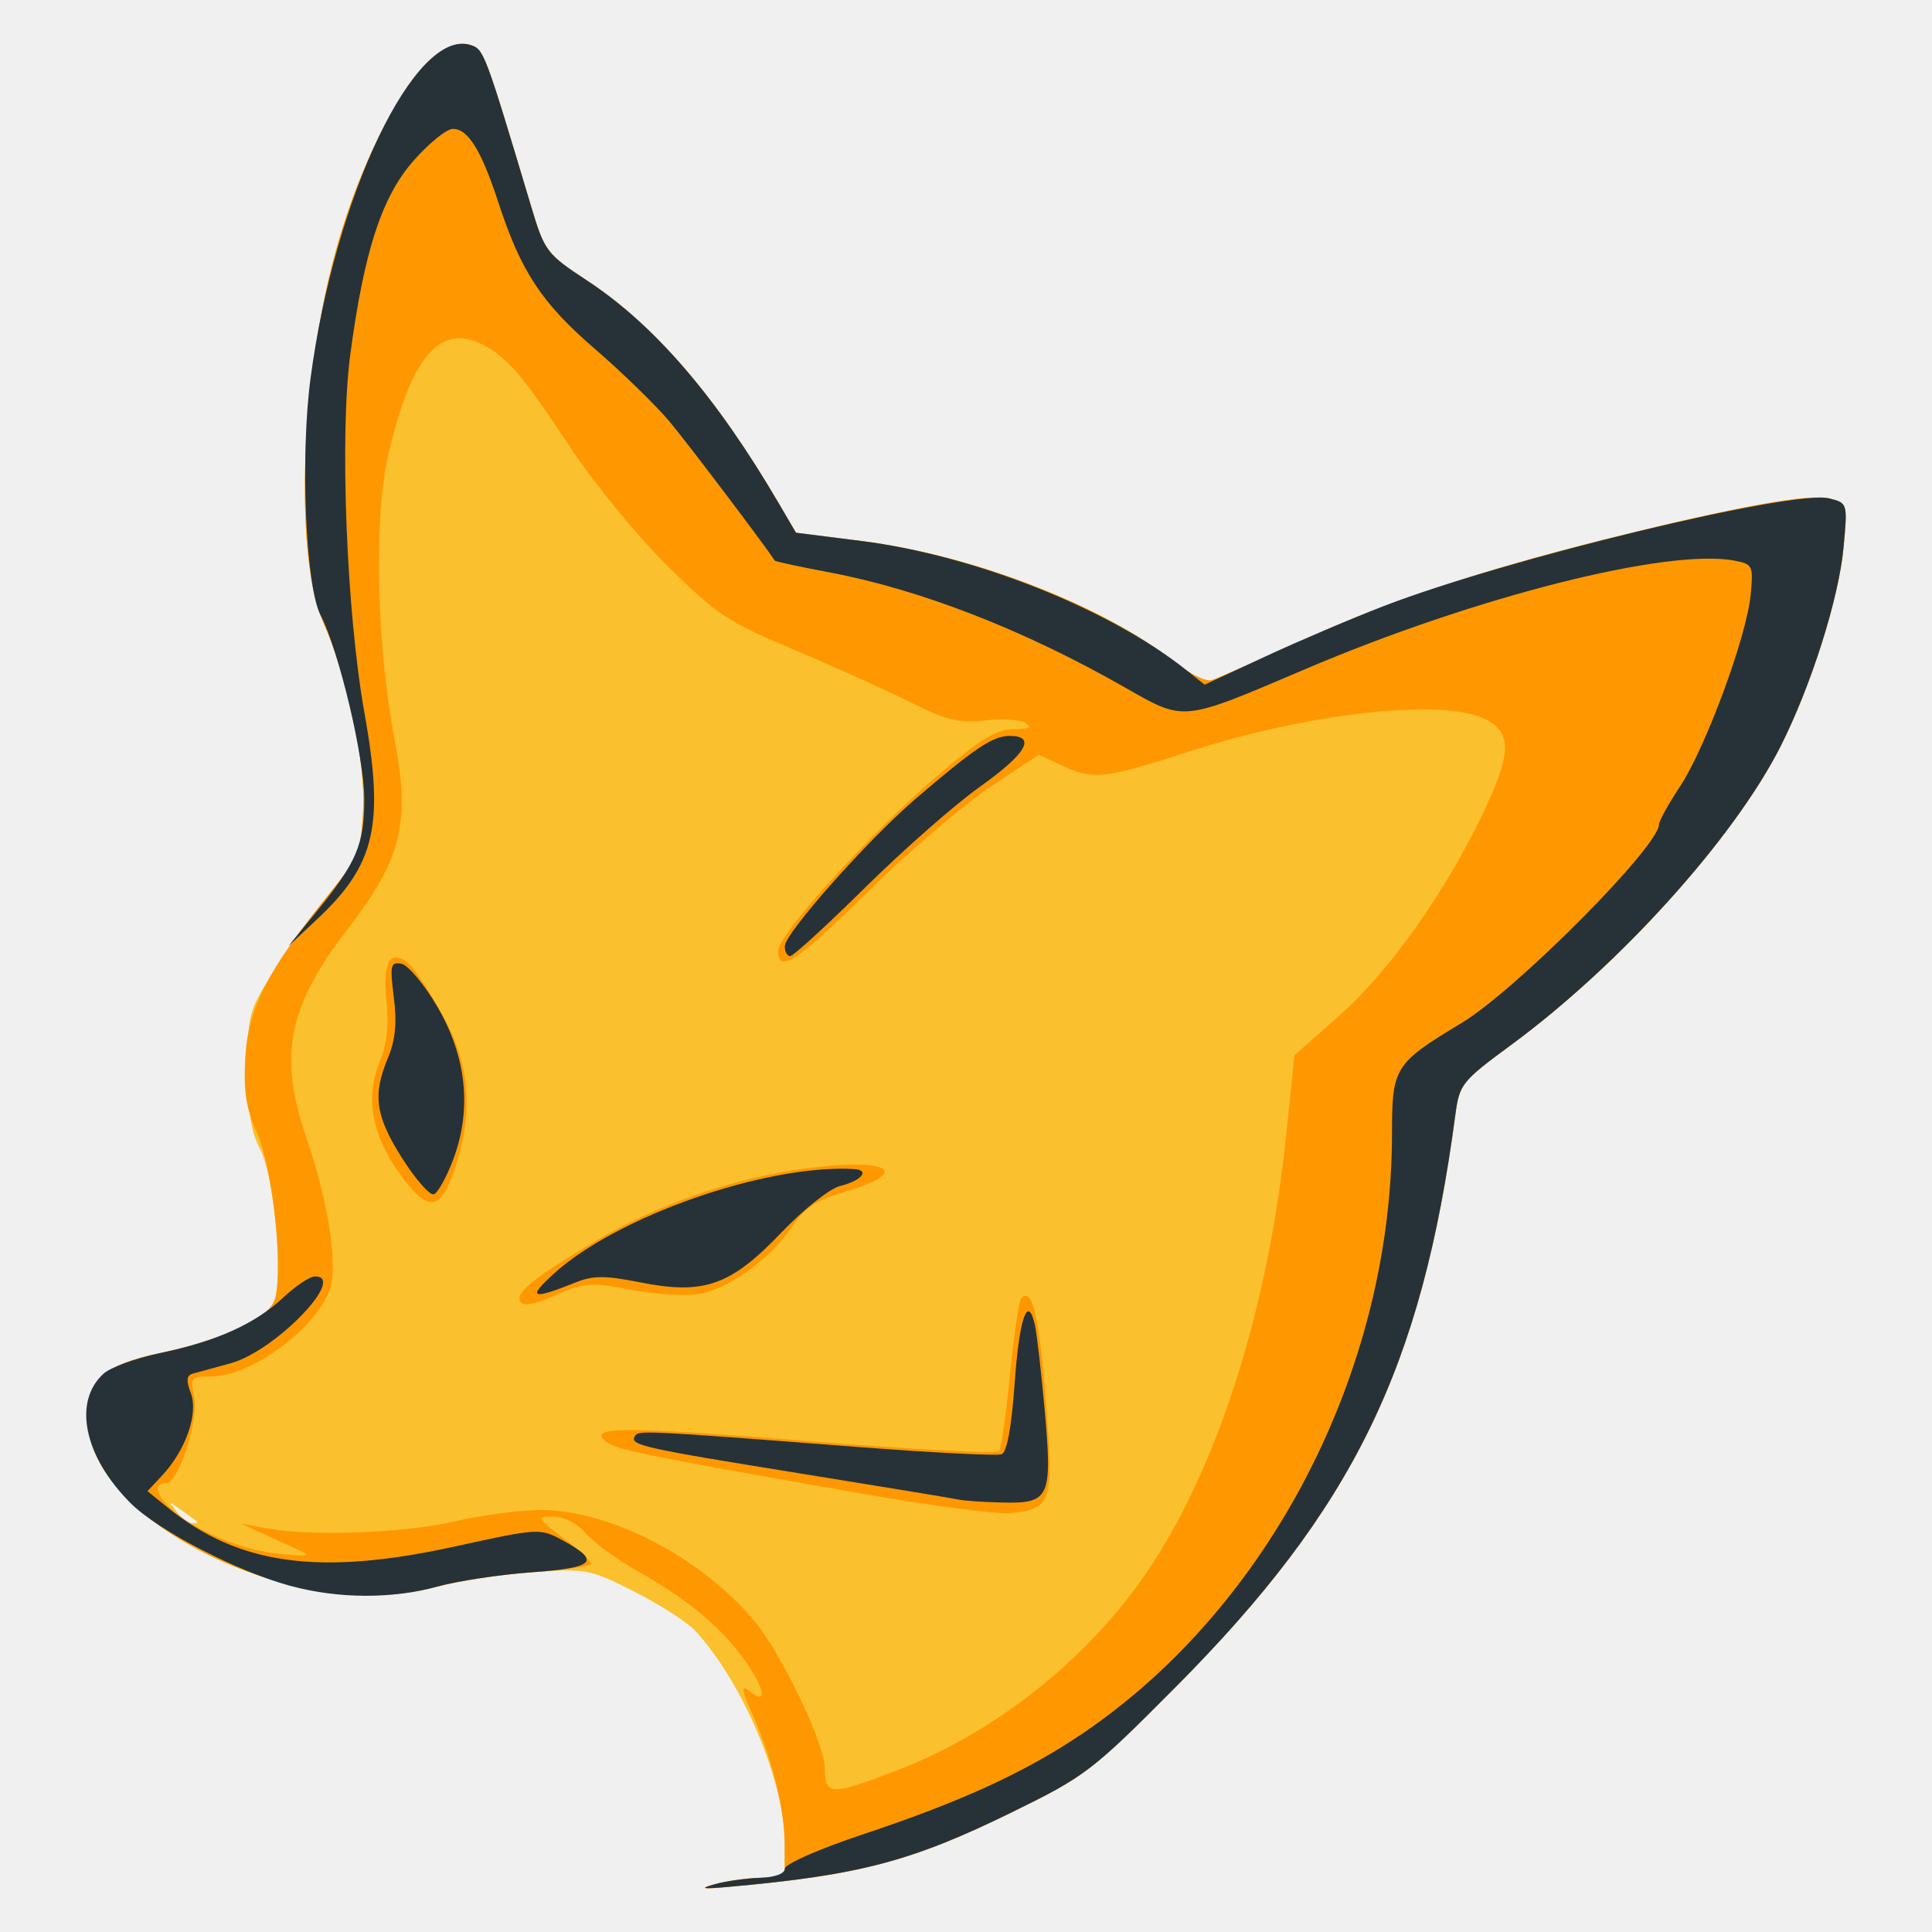
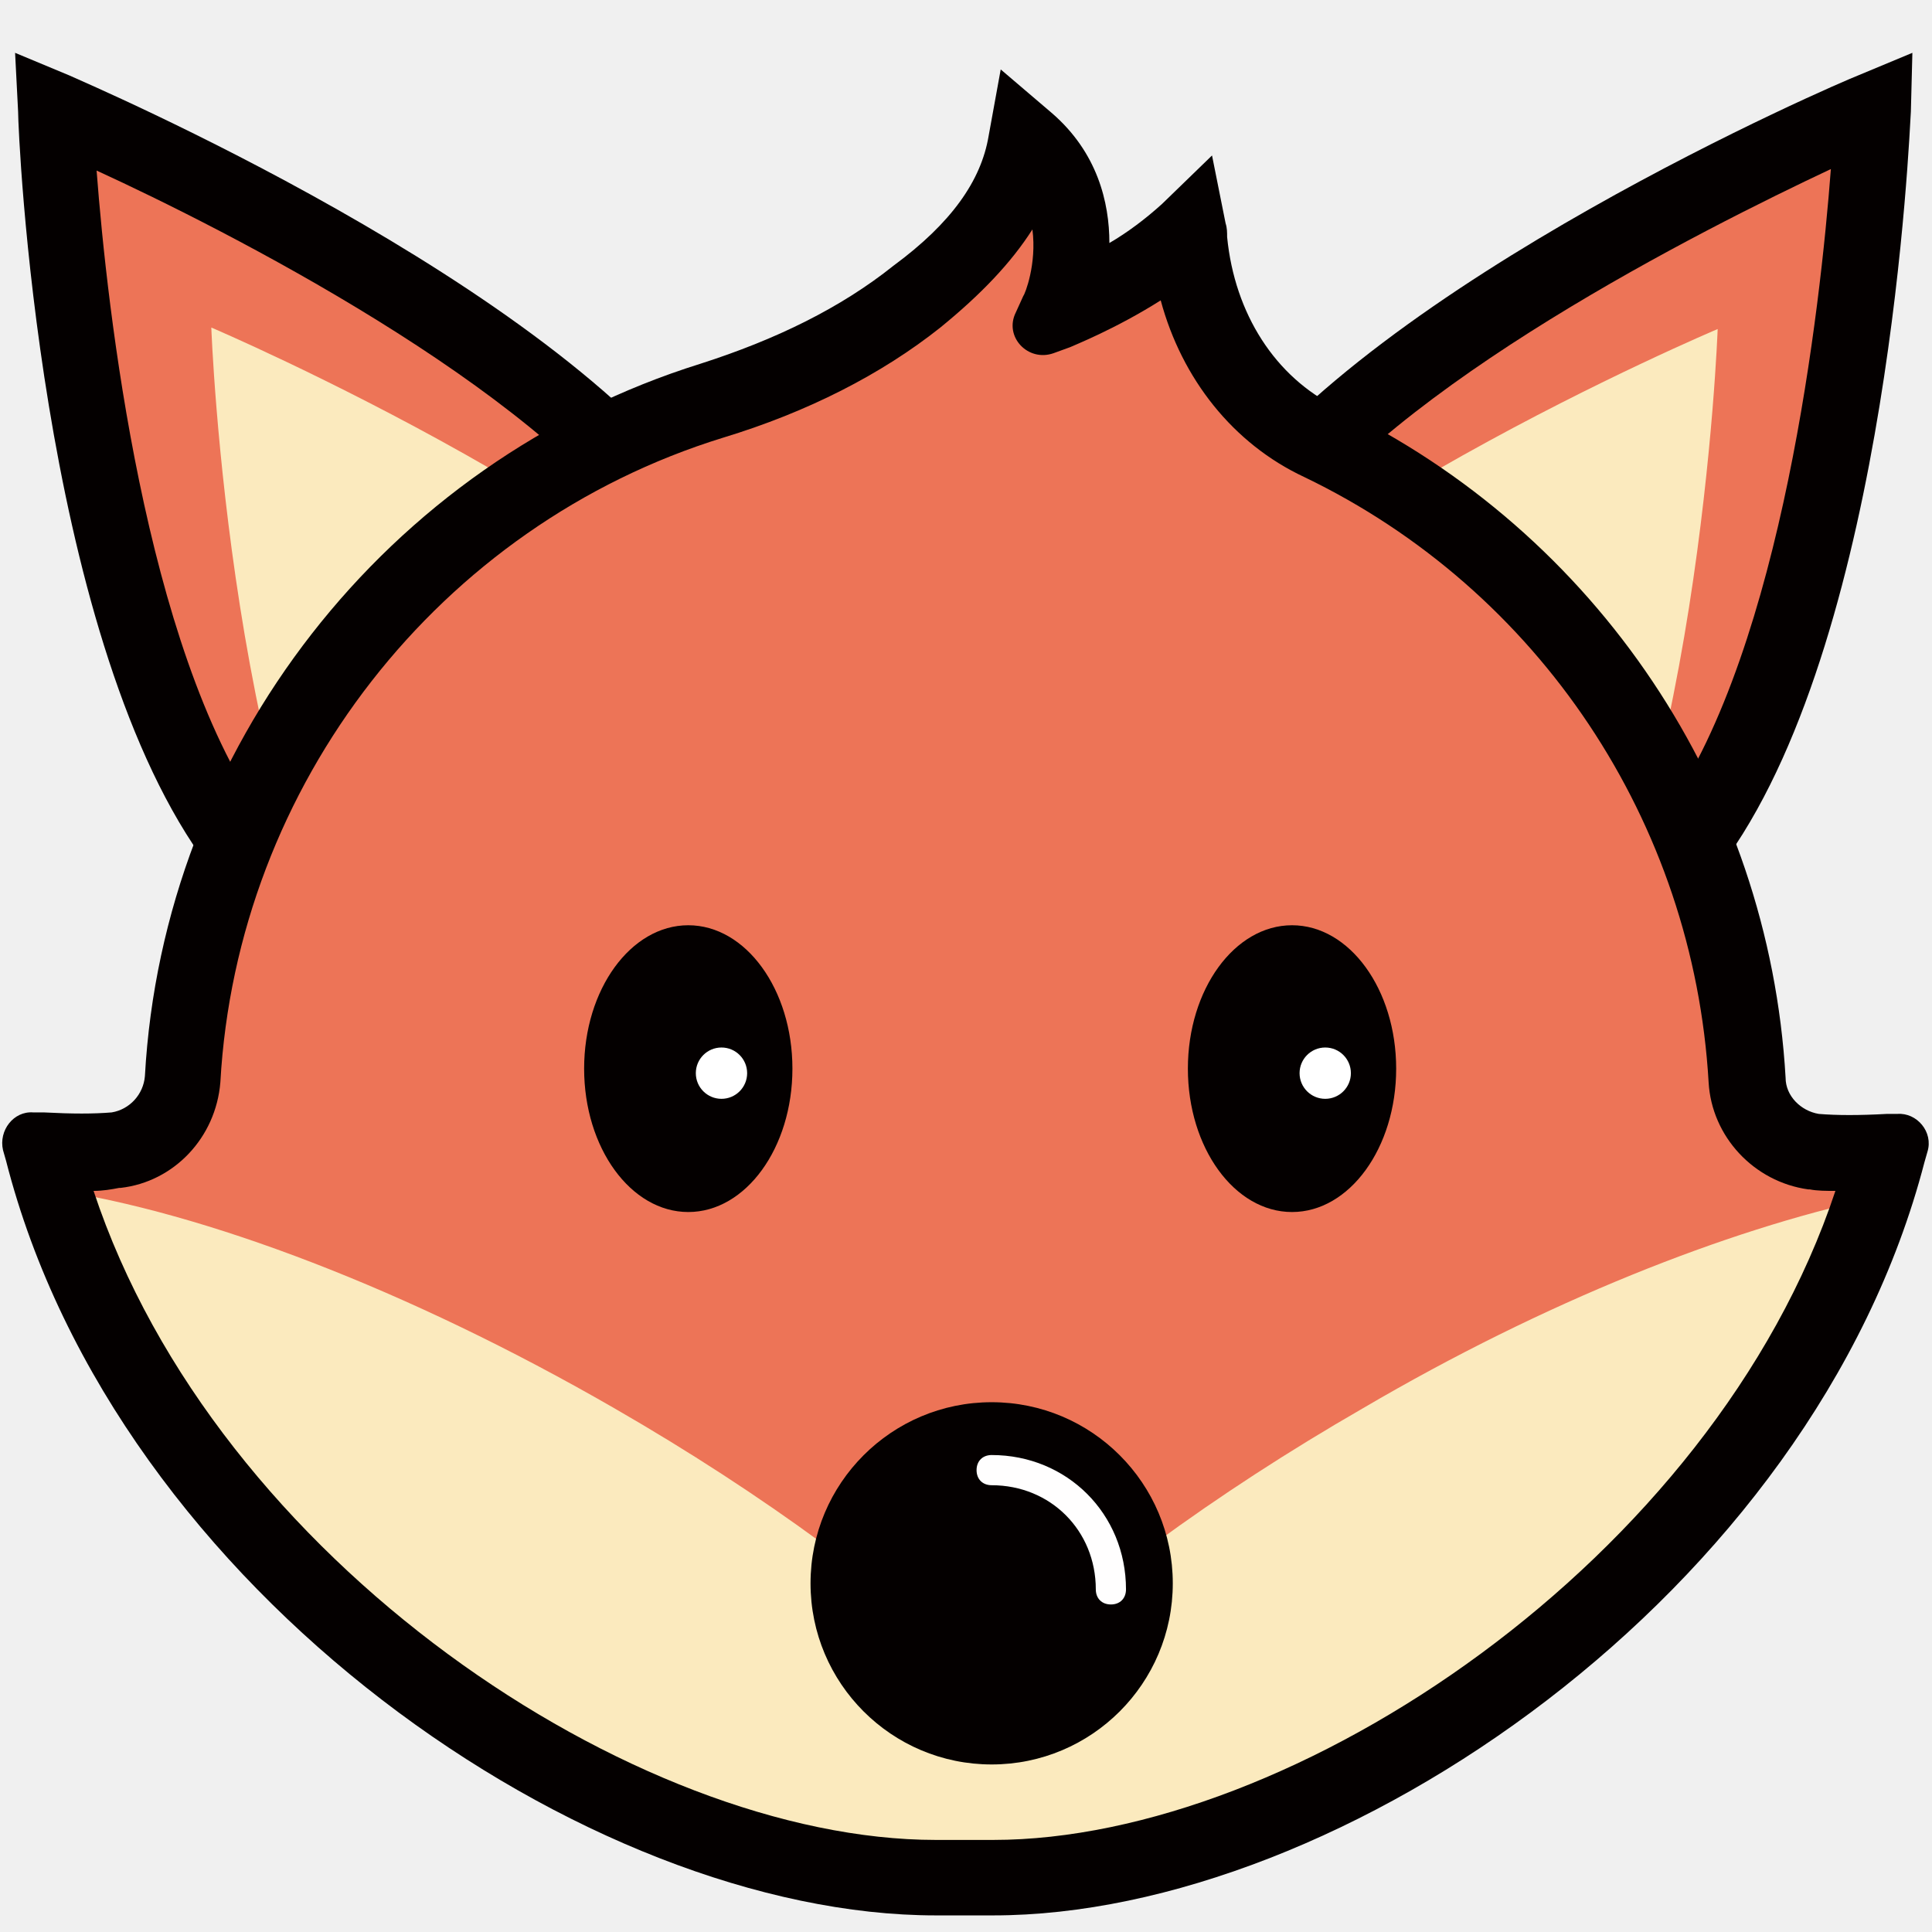
- <svg xmlns="http://www.w3.org/2000/svg" viewBox="0 0 300 300">
-   <path fill="#fbc02d" d="M110.978 292.583c1.71-.48 4.858-.93 6.994-.996l3.886-.123v-5.072c0-9.684-6.355-24.885-13.844-33.115-1.22-1.34-5.476-4.083-9.459-6.096-7.06-3.568-7.46-3.643-16.061-3.032-4.85.345-11.618 1.392-15.038 2.325-21.15 5.777-53.825-10.127-53.871-26.223-.017-5.957 2.584-8.327 11.094-10.108 10.248-2.144 17.288-5.479 18.06-8.554 1.18-4.697-.304-19.367-2.339-23.14-1.434-2.66-1.925-5.792-1.94-12.369-.018-8.404.16-9.092 3.878-15.025 2.143-3.42 6.093-8.94 8.779-12.265 4.553-5.639 4.908-6.515 5.266-12.953.414-7.455-2.387-20.66-6.188-29.184-4.29-9.62-3.664-35.68 1.334-55.392C56.631 21.138 66.772 4.993 73.058 6.99c2.083.66 2.215 1.013 9.388 24.968 2.121 7.084 2.404 7.46 8.731 11.62 10.456 6.875 20.048 18.022 29.738 34.563l2.684 4.582 10.203 1.289c17.3 2.184 37.568 10.032 48.636 18.83 2.26 1.796 4.824 3.043 5.7 2.771.875-.271 6.923-2.912 13.438-5.867 14.079-6.386 28.26-11.15 47.56-15.972 20.388-5.097 31.764-7.167 34.968-6.363 2.781.699 2.796.75 2.153 7.662-.73 7.857-5.042 21.461-9.758 30.793-7.233 14.308-25.004 34-41.889 46.417-7.607 5.594-7.995 6.08-8.621 10.787-5.233 39.421-15.87 61.176-43.496 88.956-12.947 13.02-13.966 13.797-25.405 19.401-15.592 7.64-23.663 9.762-44.04 11.572-4.036.36-4.494.268-2.072-.414zm-80.394-56.332a167 167 0 0 1-2.505-1.814c-1.917-1.406-1.965-1.384-.65.294.783.997 1.91 1.813 2.504 1.813s.888-.132.65-.293z" />
-   <path fill="#ff9800" d="M110.978 292.583c1.71-.48 4.858-.93 6.994-.996l3.886-.123-.012-4.922c-.015-5.735-1.855-13.217-5.005-20.336-1.63-3.684-1.805-4.689-.653-3.733 2.945 2.445 2.772.137-.327-4.355-3.607-5.228-8.862-9.639-16.88-14.163-3.157-1.782-6.76-4.412-8.006-5.844-1.367-1.574-3.365-2.604-5.048-2.604-2.704 0-2.657.1 1.547 3.33 2.383 1.832 4.333 3.63 4.333 3.992s-4.08.951-9.067 1.305c-4.987.353-11.864 1.407-15.284 2.34-21.15 5.777-53.825-10.127-53.871-26.223-.018-5.957 2.584-8.327 11.094-10.107 10.282-2.151 17.288-5.477 18.066-8.578 1.24-4.94-.43-20.227-2.787-25.52-1.773-3.981-2.17-6.518-1.862-11.917.432-7.593 3.474-13.514 13.02-25.34 4.553-5.639 4.91-6.514 5.267-12.953.413-7.454-2.387-20.66-6.188-29.184-4.29-9.618-3.664-35.68 1.334-55.392C56.631 21.138 66.772 4.992 73.058 6.988c2.083.661 2.215 1.014 9.388 24.968 2.121 7.085 2.404 7.46 8.731 11.62 10.456 6.876 20.048 18.022 29.738 34.563l2.684 4.583 10.203 1.289c17.3 2.184 37.568 10.032 48.636 18.83 2.26 1.796 4.824 3.043 5.7 2.771.875-.271 6.922-2.912 13.438-5.867 14.079-6.386 28.26-11.15 47.56-15.972 20.388-5.097 31.764-7.167 34.968-6.363 2.781.699 2.795.75 2.153 7.662-.73 7.857-5.042 21.461-9.758 30.793-7.233 14.308-25.004 34-41.889 46.417-7.608 5.594-7.995 6.08-8.621 10.787-5.233 39.421-15.87 61.176-43.496 88.956-12.947 13.02-13.966 13.797-25.405 19.401-15.592 7.64-23.663 9.762-44.04 11.572-4.036.36-4.494.267-2.072-.414zm28.487-17.757c15.214-5.868 29.597-17.34 38.77-30.924 10.817-16.02 18.632-40.542 21.438-67.272l1.34-12.765 7.065-6.263c7.63-6.765 16.248-18.903 22.119-31.154 4.509-9.41 4.622-12.622.517-14.743-6.472-3.347-27.43-1.059-46.262 5.05-12.977 4.211-14.76 4.4-19.647 2.08l-3.479-1.65-7.558 5.011c-4.158 2.756-12.657 10.028-18.889 16.158-11.187 11.007-14.057 12.906-14.057 9.305 0-2.563 14.333-18.344 24.633-27.122 6.74-5.744 9.286-7.307 11.917-7.32 2.425-.011 2.932-.277 1.846-.964-.823-.52-3.643-.694-6.265-.383-4.02.477-5.899.003-11.973-3.008-3.964-1.966-12.103-5.63-18.087-8.143-9.855-4.14-11.67-5.35-19.27-12.867C99.007 83.29 92.3 75.125 88.715 69.711c-7.619-11.512-9.882-14.176-13.738-16.182-6.709-3.49-11.336 2.036-14.805 17.687-2.129 9.603-1.636 29.433 1.083 43.55 2.508 13.023 1.12 18.641-7.308 29.553-9.286 12.025-10.76 19.67-6.29 32.617 3.345 9.682 4.876 19.774 3.542 23.34-2.335 6.24-12.264 13.471-18.5 13.471-3.035 0-3.19.184-2.564 3.04.794 3.61-2.412 13.54-4.373 13.54-1.97 0-1.581 1.74.91 4.06 3.543 3.301 11.06 6.389 16.814 6.907 4.561.412 4.949.314 2.725-.687a979 979 0 0 1-5.699-2.599l-3.109-1.433 4.145.762c6.893 1.266 21.308.708 29.22-1.132 4.101-.953 10.03-1.733 13.172-1.733 10.801 0 24.919 7.327 33.195 17.229 4.183 5.005 10.903 18.998 10.926 22.751.026 4.412.858 4.44 11.402.374zm-5.69-42.91c-34.094-5.987-38.188-6.821-39.716-8.089-2.84-2.356 2.65-2.362 31.777-.034 15.761 1.26 28.936 1.963 29.277 1.563.34-.401 1.119-5.78 1.728-11.953.61-6.174 1.39-11.504 1.733-11.847 1.709-1.709 2.777 2.714 3.803 15.74 1.267 16.085 1.015 16.916-5.357 17.66-1.957.229-12.417-1.14-23.245-3.04m-52.977-29.777c-.839-1.356 2.065-3.717 11.39-9.264 9.722-5.78 21.588-9.929 32.597-11.395 13.411-1.786 17.117.44 6.12 3.676-4.205 1.238-6 2.454-8.009 5.428-3.307 4.9-9.59 9.453-14.248 10.327-2.002.375-6.759.093-10.572-.626-6.389-1.205-7.31-1.14-11.762.83-3.246 1.436-5.054 1.771-5.515 1.025zM61.8 181.891c-4.124-5.852-5.081-11.666-2.813-17.094 1.092-2.615 1.411-5.572 1.014-9.413-.62-6.007.614-8.12 3.393-5.814.85.706 3.211 4.26 5.244 7.896 4.35 7.777 4.959 15.03 2.008 23.912-2.29 6.894-4.267 7.008-8.846.513" />
-   <path fill="#263238" d="M110.978 292.583c1.71-.48 4.858-.93 6.994-.996 2.347-.075 3.89-.637 3.897-1.418.004-.73 5.324-3.067 12.175-5.35 15.388-5.127 25.225-9.652 34.145-15.702 29.01-19.678 47.927-56.35 47.958-92.981.01-10.453.32-10.95 10.844-17.31 8.456-5.11 30.613-27.397 30.613-30.793 0-.536 1.457-3.175 3.238-5.863 3.99-6.023 10.38-23.325 10.995-29.775.435-4.56.323-4.8-2.485-5.336-10.334-1.974-40.272 5.589-66.668 16.842-19.344 8.248-18.662 8.18-28.102 2.792-15.56-8.878-31.568-15.114-45.666-17.789-4.657-.883-8.536-1.716-8.618-1.852-1.217-1.964-13.342-18.003-16.245-21.488-2.138-2.565-7.377-7.672-11.643-11.352-8.3-7.155-11.524-12.045-15.023-22.776-2.646-8.118-4.738-11.482-7.106-11.42-.985.026-3.746 2.288-6.138 5.024-4.88 5.587-7.616 14.008-9.749 30-1.675 12.57-.592 40.068 2.189 55.6 3.13 17.474 1.72 23.614-7.368 32.123l-4.426 4.145 4.343-5.33c6.243-7.661 7.43-10.45 7.434-17.466.004-6.504-3.948-23.123-6.818-28.673-2.286-4.42-3.133-24.55-1.54-36.61 3.76-28.47 16.268-54.564 24.849-51.842 2.083.662 2.216 1.014 9.388 24.969 2.122 7.084 2.404 7.46 8.732 11.62 10.456 6.875 20.048 18.022 29.738 34.563l2.684 4.582 10.161 1.284c17.57 2.218 38.61 10.584 50.486 20.072l2.808 2.243 9.398-4.367c5.169-2.402 13.464-5.935 18.435-7.852 18.978-7.321 63.593-18.103 69.142-16.71 2.872.72 2.875.729 2.228 7.681-.73 7.856-5.041 21.46-9.758 30.793-7.232 14.308-25.004 34-41.889 46.417-7.607 5.593-7.995 6.08-8.62 10.787-5.233 39.421-15.871 61.176-43.497 88.956-12.947 13.02-13.966 13.797-25.405 19.401-15.592 7.64-23.663 9.76-44.04 11.572-4.036.358-4.494.267-2.072-.415zm-65.8-46.306c-8.26-2.214-20.64-8.61-24.89-12.861-7.241-7.241-9.021-15.757-4.205-20.116 1.073-.972 5.017-2.408 8.763-3.191 8.78-1.837 14.8-4.553 19.146-8.637 1.913-1.798 4.127-3.27 4.922-3.27 5.032 0-6.224 11.61-13.063 13.474-2.565.699-5.241 1.434-5.947 1.634-.94.266-1.012 1.077-.266 3.039 1.193 3.138-.806 8.86-4.458 12.76l-2.282 2.437 3.109 2.521c11.045 8.96 23.647 10.678 44.586 6.077 12.895-2.833 13.257-2.856 16.62-1.046 6.163 3.32 5.233 4.346-4.562 5.039-4.937.349-11.542 1.342-14.677 2.207-7.077 1.954-15.352 1.93-22.797-.067zm103.622-13.43c-.855-.19-11.94-2.02-24.634-4.066-24.527-3.953-26.442-4.385-25.583-5.776.577-.932 1.04-.91 34.537 1.674 11.609.897 21.688 1.405 22.398 1.133.84-.321 1.55-4.145 2.031-10.932.721-10.171 2.027-14.003 3.137-9.206.302 1.305.987 7.236 1.523 13.18 1.229 13.66.8 14.62-6.452 14.461-2.973-.066-6.103-.277-6.958-.468zm-62.842-35.035c9.795-8.936 32.919-17.021 46.583-16.29 2.632.141 1.297 1.805-2.125 2.647-1.572.387-5.686 3.662-9.142 7.277-7.841 8.202-11.972 9.648-21.914 7.672-5.395-1.073-7.267-1.07-9.948.007-6.85 2.753-7.6 2.468-3.454-1.313m-23.513-17.967c-4.163-6.559-4.619-9.794-2.197-15.588 1.148-2.75 1.403-5.397.904-9.395-.626-5.014-.51-5.53 1.183-5.204 1.033.2 3.52 3.16 5.527 6.578 4.576 7.796 5.448 15.96 2.535 23.746-1.048 2.802-2.411 5.265-3.03 5.47-.62.207-2.834-2.317-4.922-5.607m59.413-32.9c0-2.015 12.835-16.484 20.322-22.909 9.177-7.875 12.004-9.768 14.593-9.768 4.217 0 2.596 2.78-4.605 7.892-3.848 2.73-11.858 9.766-17.803 15.634-5.944 5.869-11.19 10.67-11.657 10.67s-.85-.684-.85-1.52z" />
+ <svg xmlns="http://www.w3.org/2000/svg" class="svg-icon" style="width:1em;height:1em;vertical-align:middle;fill:currentColor;overflow:hidden" viewBox="0 0 1024 1024">
+   <path fill="#ED7457" d="M122.4 442.4C39.2 324 29.6 58.4 29.6 58.4S280 164.8 358.4 277.6" />
+   <path fill="#040000" d="M106.4 453.6C20.8 332 9.6 70.4 9.6 59.2L8 28l28.8 12c10.4 4.8 256 109.6 337.6 225.6l-32.8 23.2c-58.4-84-222.4-167.2-290.4-198.4 5.6 73.6 25.6 252 87.2 340.8z" />
+   <path fill="#FBEABE" d="M204.8 558.4C121.6 439.2 112 173.6 112 173.6S361.6 280 440.8 392.8" />
+   <path fill="#ED7457" d="M900 442.4c83.2-118.4 92.8-384 92.8-384S742.4 164.8 664 277.6" />
+   <path fill="#040000" d="m916 453.6-32.8-23.2c61.6-88.8 81.6-267.2 87.2-340.8-68 32-232 114.4-290.4 198.4l-32.8-23.2C728.8 149.6 974.4 44 984.8 40l28.8-12-.8 31.2c-.8 11.2-11.2 272.8-96.8 394.4" />
+   <path fill="#FBEABE" d="M817.6 558.4c83.2-118.4 92.8-384 92.8-384S660 280 581.6 392.8" />
+   <path fill="#ED7457" d="M960.8 610.4c-19.2-2.4-34.4-18.4-35.2-37.6-8-149.6-98.4-276.8-226.4-338.4-40.8-20-65.6-60.8-69.6-106.4 0-1.6-.8-3.2-.8-5.6C601.6 148.8 560 164 560 164s24-54.4-16-89.6c-5.6 33.6-29.6 60-58.4 82.4-32 25.6-69.6 43.2-108.8 55.2-156 48.8-271.2 190.4-280 360-1.6 19.2-16 35.2-35.2 37.6-10.4.8-23.2.8-39.2 0 54.4 212 292 384.8 473.6 384.8h30.4c181.6 0 419.2-172.8 473.6-384.8-16 1.6-28.8 1.6-39.2.8" />
+   <path fill="#FBEABE" d="M563.2 992.8h2.4c5.6-.8 11.2-1.6 17.6-2.4h.8c163.2-29.6 349.6-176 408-355.2-76.8 16.8-172.8 54.4-269.6 111.2-79.2 45.6-147.2 96-198.4 144.8-51.2-48.8-119.2-99.2-198.4-144.8-109.6-63.2-217.6-104-298.4-116C84 813.6 275.2 964 441.6 992h.8c2.4.8 4.8.8 7.2.8s5.6.8 8 .8 4.8.8 7.2.8c3.2 0 6.4.8 9.6.8h5.6c4.8 0 10.4.8 15.2.8h30.4c6.4 0 12 0 18.4-.8h4c4.8-1.6 10.4-2.4 15.2-2.4" />
+   <path fill="#040000" d="M429.6 839.2a96 96 0 1 0 192 0 96 96 0 1 0-192 0" />
+   <path fill="#FFFEFE" d="M588.8 850.4c-4.8 0-8-3.2-8-8 0-31.2-24-55.2-55.2-55.2-4.8 0-8-3.2-8-8s3.2-8 8-8c40 0 71.2 31.2 71.2 71.2 0 4.8-3.2 8-8 8" />
+   <path fill="#040000" d="M309.6 566.4a76 55.2 90 1 0 110.4 0 76 55.2 90 1 0-110.4 0" />
+   <path fill="#FFF" d="M368.8 568.8a13.6 13.6 0 1 0 27.2 0 13.6 13.6 0 1 0-27.2 0" />
+   <path fill="#040000" d="M629.6 566.4a76 55.2 90 1 0 110.4 0 76 55.2 90 1 0-110.4 0" />
+   <path fill="#FFF" d="M688.8 568.8a13.6 13.6 0 1 0 27.2 0 13.6 13.6 0 1 0-27.2 0" />
+   <path fill="#040000" d="M526.4 1015.2H496c-184 0-434.4-171.2-492.8-400l-1.6-5.6c-2.4-10.4 5.6-20.8 16-20h5.6c15.2.8 26.4.8 36 0 9.6-1.6 16.8-9.6 17.6-19.2 9.6-173.6 128-325.6 294.4-377.6 40-12.8 74.4-29.6 102.4-52C504 118.4 520 96 524 72l6.4-35.2L557.6 60c24 20.8 30.4 47.2 30.4 68.8 9.6-5.6 19.2-12.8 28-20.8l26.4-25.6 7.2 36c.8 2.4.8 4.8.8 7.2 4 40.8 25.6 74.4 58.4 90.4 137.6 66.4 228.8 202.4 237.6 355.2 0 9.6 8 17.6 17.6 19.2q14.4 1.2 36 0h5.6c10.4-.8 19.2 9.6 16 20l-1.6 5.6c-59.2 228-309.6 399.2-493.6 399.2m-476.8-384c64.8 196 287.2 344 446.4 344h30.4c159.2 0 381.6-148.8 446.4-344-4.8 0-9.6 0-13.6-.8h-.8c-28.8-4-51.2-28-52.8-56.8-8-137.6-89.6-260.8-214.4-320.8-37.6-17.6-64.8-52-76-93.6-24 15.2-46.4 24-48 24.8l-8.8 3.2c-13.6 4.8-26.4-8.8-20-21.6l4-8.8c.8-.8 7.2-16.8 4.8-35.2-11.2 17.6-27.2 34.4-48.8 52-31.2 24.8-70.4 44.8-115.2 58.4-150.4 46.4-257.6 184-266.4 341.6-2.4 29.6-24.8 52.8-52.8 56h-.8c-4 .8-8.8 1.6-13.6 1.6" />
</svg>
